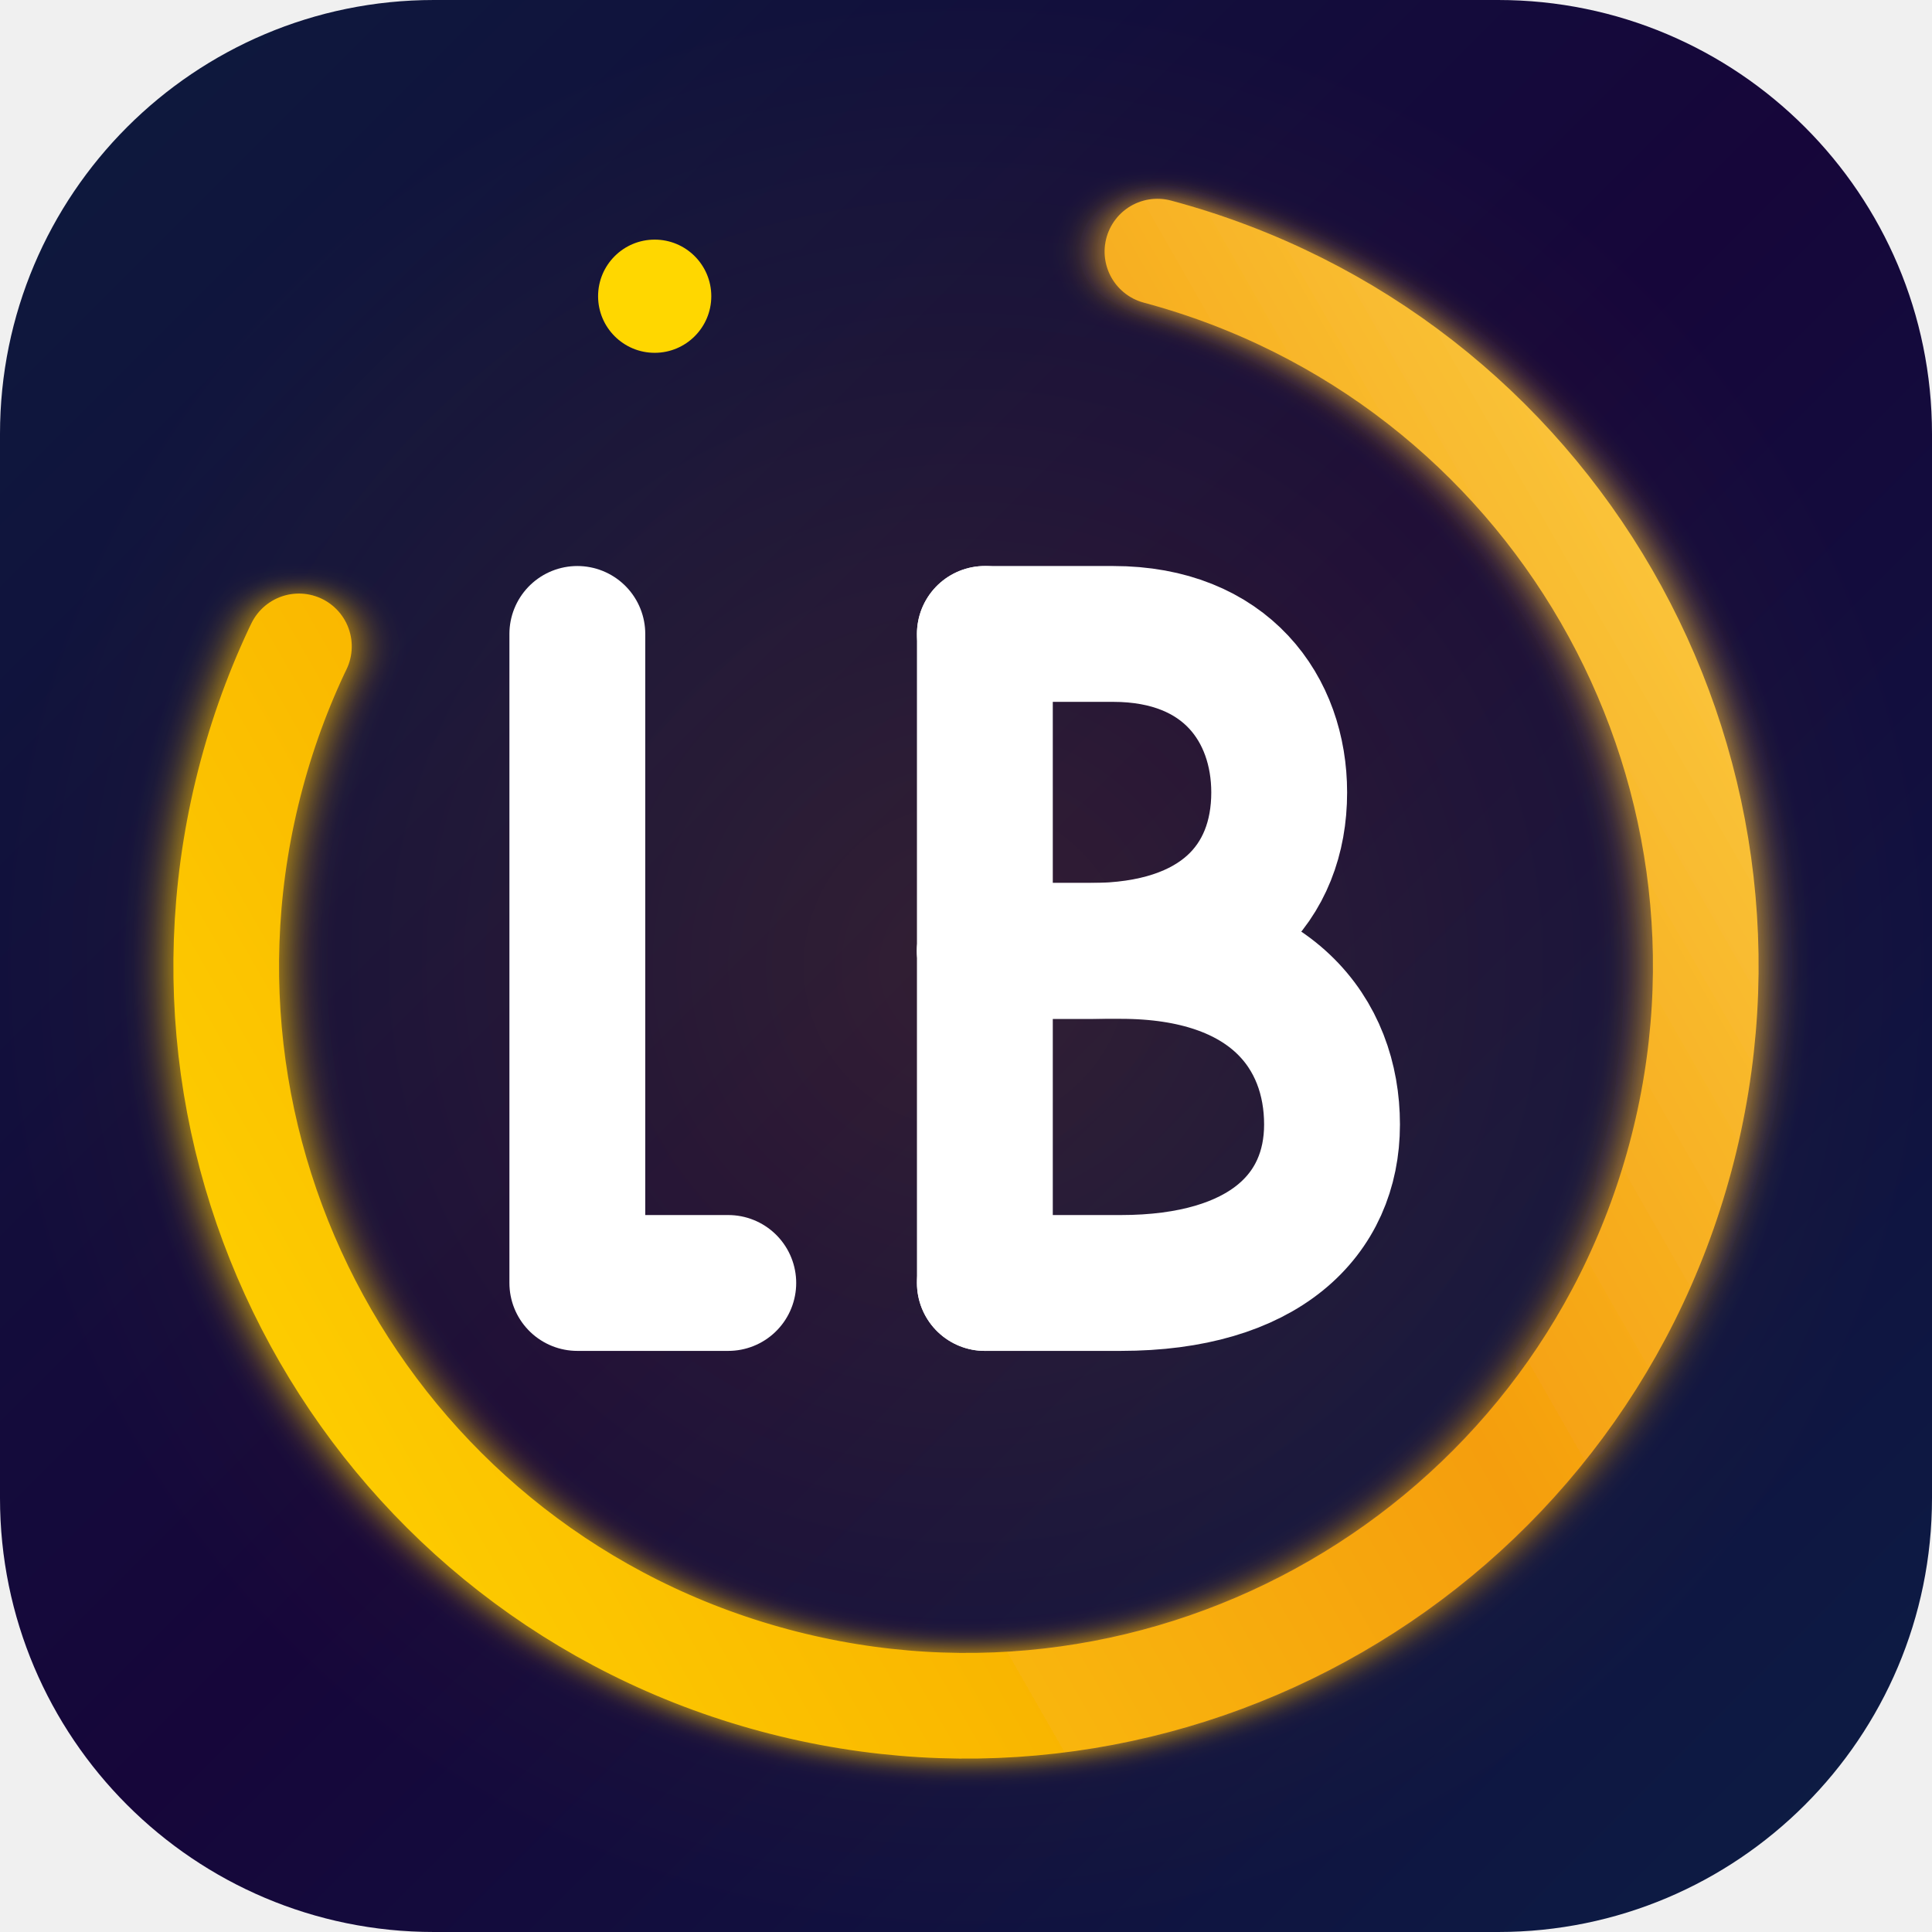
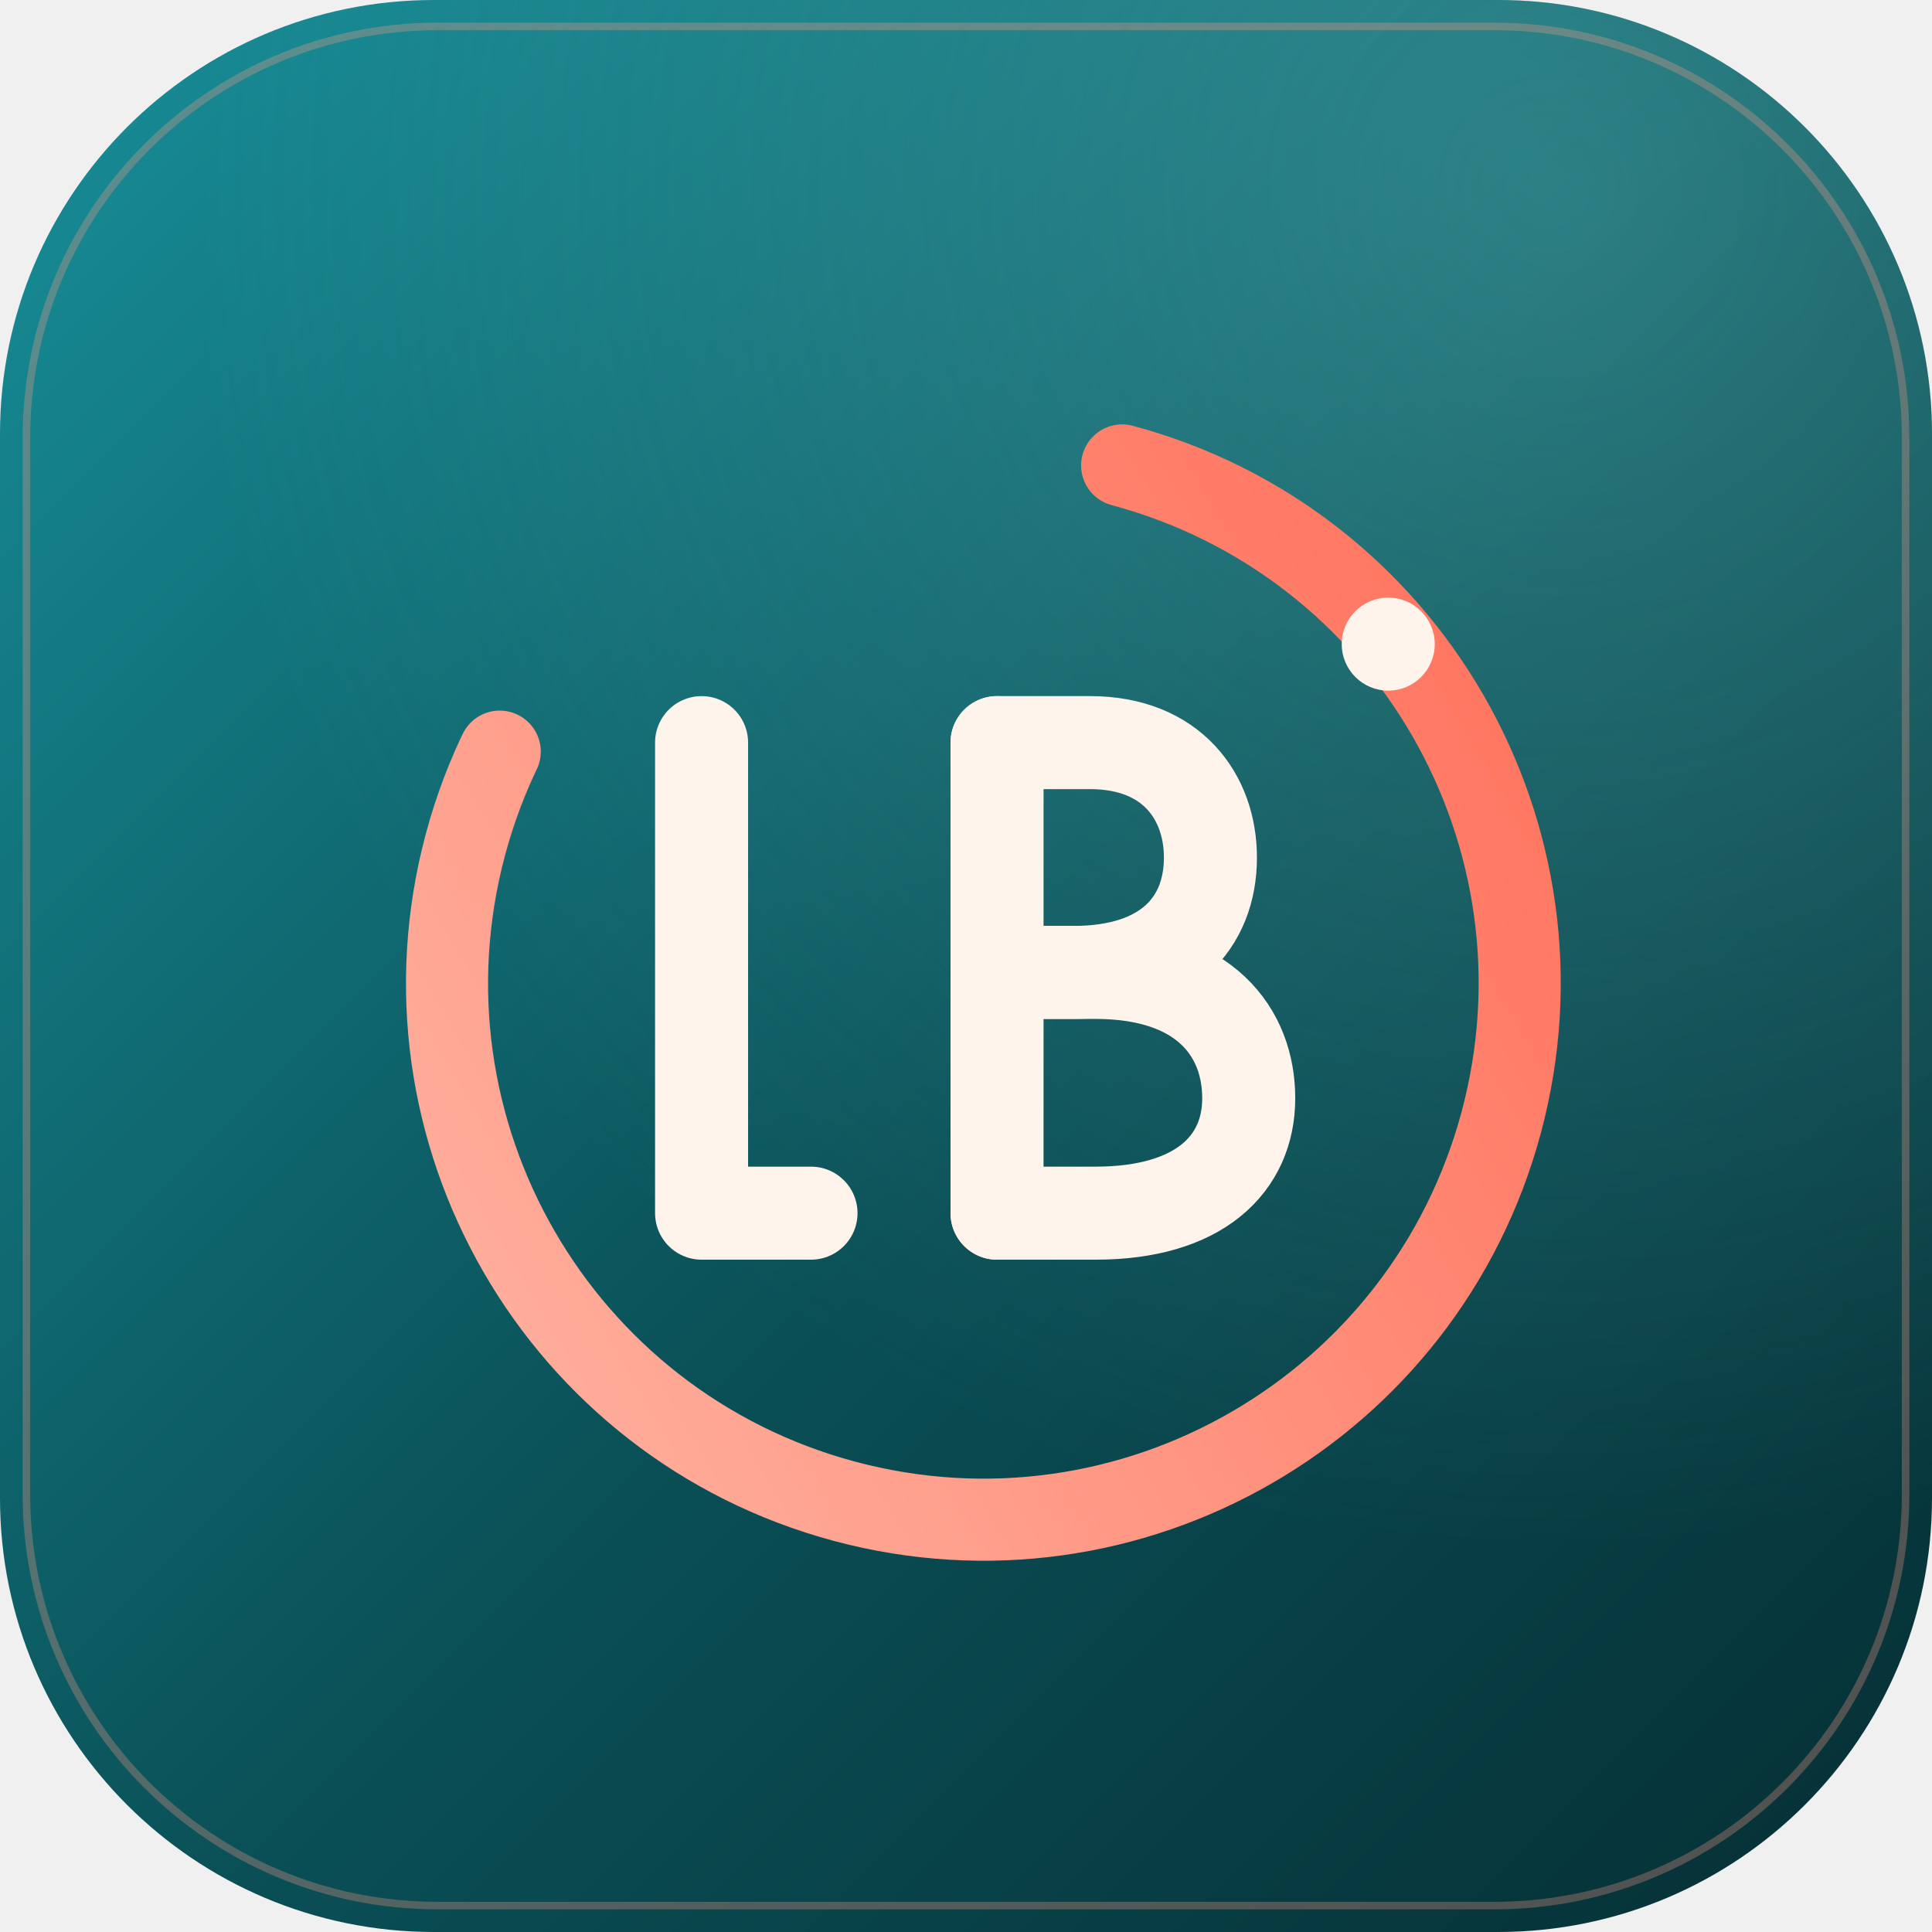
<svg xmlns="http://www.w3.org/2000/svg" viewBox="0 0 1024 1024" role="img" aria-label="Loopy Brains">
  <defs>
    <linearGradient id="bg" x1="0" y1="0" x2="1" y2="1">
-       <stop offset="0" stop-color="#0d1b3e" />
-       <stop offset=".5" stop-color="#16063a" />
-       <stop offset="1" stop-color="#0b1e45" />
+       <stop offset="0" stop-color="#18909a" />
+       <stop offset=".55" stop-color="#0a4f56" />
+       <stop offset="1" stop-color="#052e33" />
    </linearGradient>
-     <linearGradient id="ring" x1="0" y1="0" x2="1" y2="1">
-       <stop offset="0" stop-color="#ffd700" />
-       <stop offset=".6" stop-color="#f59e0b" />
-       <stop offset="1" stop-color="#fcd34d" />
-     </linearGradient>
-     <radialGradient id="glow" cx=".5" cy=".5" r=".5">
-       <stop offset="0" stop-color="#ffd700" stop-opacity=".12" />
-       <stop offset="1" stop-color="#ffd700" stop-opacity="0" />
+     <radialGradient id="glow" cx=".8" cy=".1" r=".7">
+       <stop offset="0" stop-color="#7fe3e0" stop-opacity=".28" />
+       <stop offset="1" stop-color="#7fe3e0" stop-opacity="0" />
    </radialGradient>
-     <filter id="ringGlow" x="-20%" y="-20%" width="140%" height="140%">
-       <feGaussianBlur stdDeviation="10" result="blur" />
-       <feMerge>
-         <feMergeNode in="blur" />
-         <feMergeNode in="SourceGraphic" />
-       </feMerge>
-     </filter>
  </defs>
  <rect width="1024" height="1024" rx="230" fill="url(#bg)" />
  <rect width="1024" height="1024" rx="230" fill="url(#glow)" />
-   <circle cx="512" cy="512" r="392" fill="none" stroke="url(#ring)" stroke-width="56" stroke-linecap="round" stroke-dasharray="1920 544" transform="rotate(-75 512 512)" filter="url(#ringGlow)" />
-   <circle cx="347" cy="157" r="30" fill="#ffd700" />
-   <g fill="none" stroke="#ffffff" stroke-width="36" stroke-linecap="round" stroke-linejoin="round" transform="translate(-82 0) scale(2)">
-     <path d="M194 168V340H234" />
-     <path d="M302 168V340" />
-     <path d="M302 168H336C366 168 380 188 380 210C380 234 364 252 330 252H302" />
-     <path d="M302 252H338C378 252 394 274 394 298C394 322 376 340 338 340H302" />
+   <rect x="14" y="14" width="996" height="996" rx="218" fill="none" stroke="#ff9a85" stroke-opacity=".3" stroke-width="4" />
+   <g transform="translate(150 150) scale(1.45)">
+     <defs>
+       <linearGradient id="lbRing" x1="0" y1="0" x2="1" y2="1">
+         <stop offset="0" stop-color="#ffb4a3" />
+         <stop offset="1" stop-color="#ff6f59" />
+       </linearGradient>
+     </defs>
+     <circle cx="256" cy="256" r="196" fill="none" stroke="url(#lbRing)" stroke-width="30" stroke-linecap="round" stroke-dasharray="960 272" transform="rotate(-75 256 256)" />
+     <circle cx="404" cy="132" r="17" fill="#fff4ec" />
+     <g fill="none" stroke="#fff4ec" stroke-width="34" stroke-linecap="round" stroke-linejoin="round" transform="translate(-41 0)">
+       <path d="M194 168V340H234" />
+       <path d="M302 168V340" />
+       <path d="M302 168H336C366 168 380 188 380 210C380 234 364 252 330 252H302" />
+       <path d="M302 252H338C378 252 394 274 394 298C394 322 376 340 338 340H302" />
+     </g>
  </g>
</svg>
